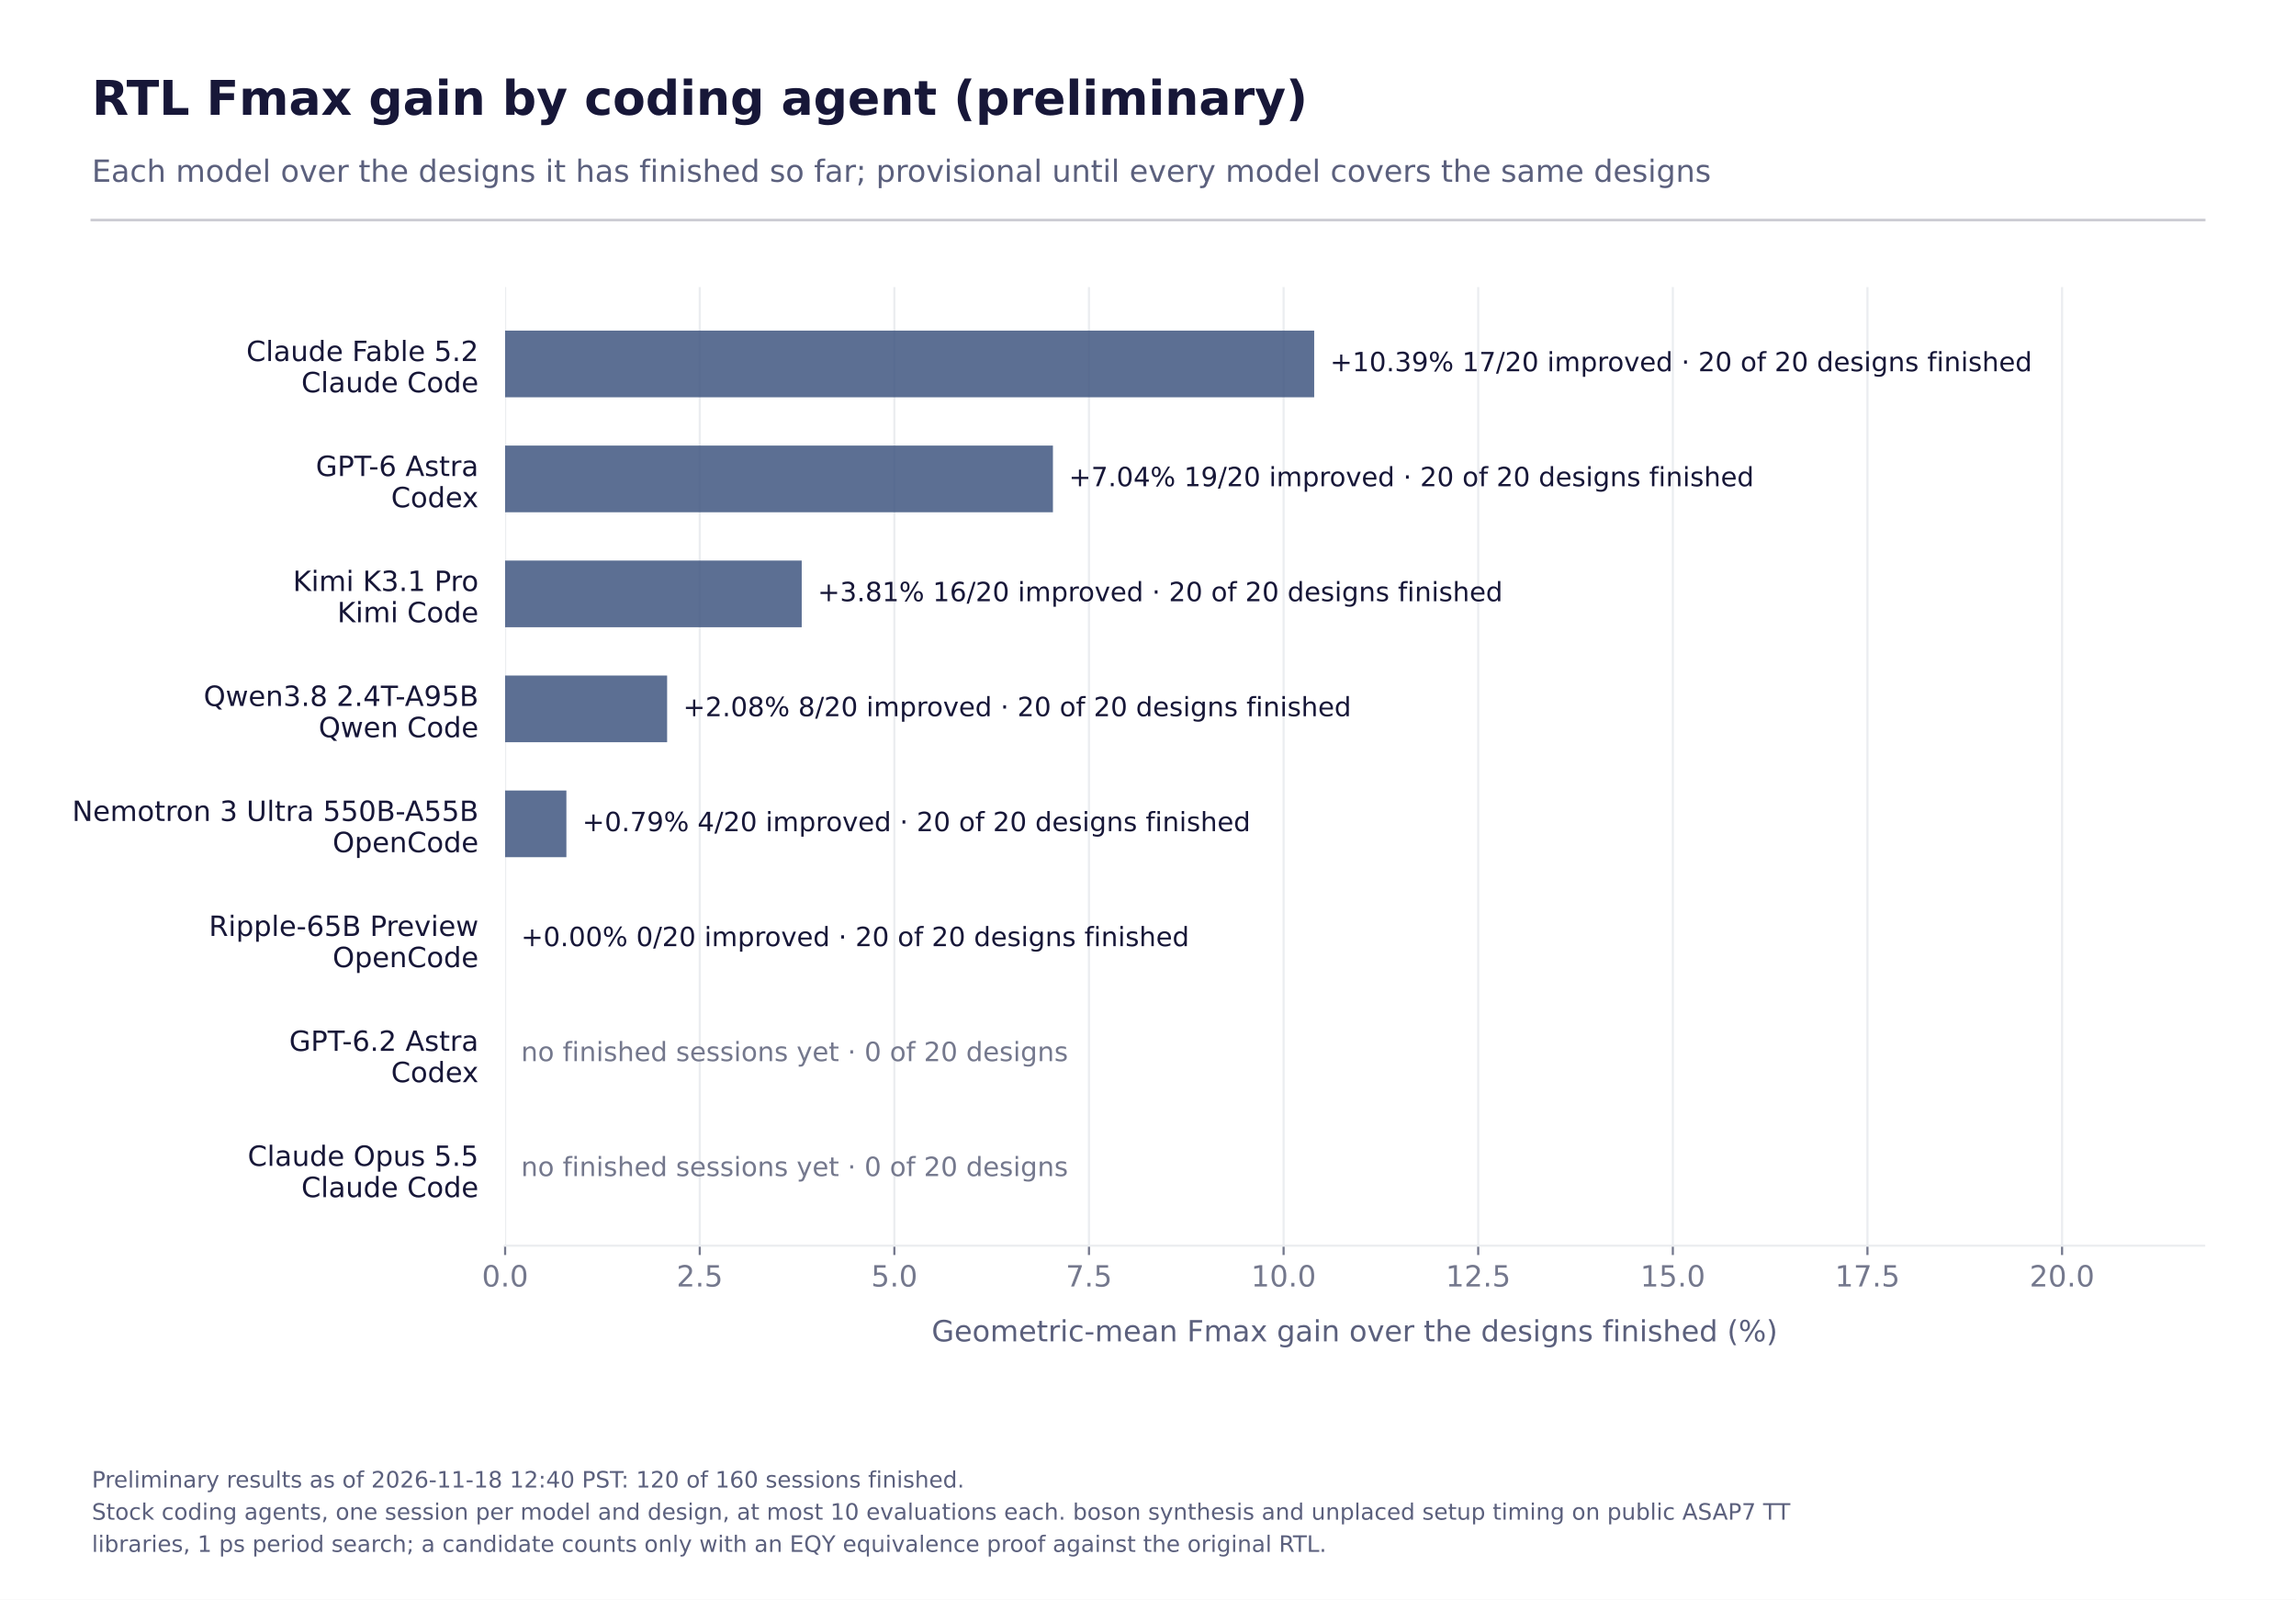
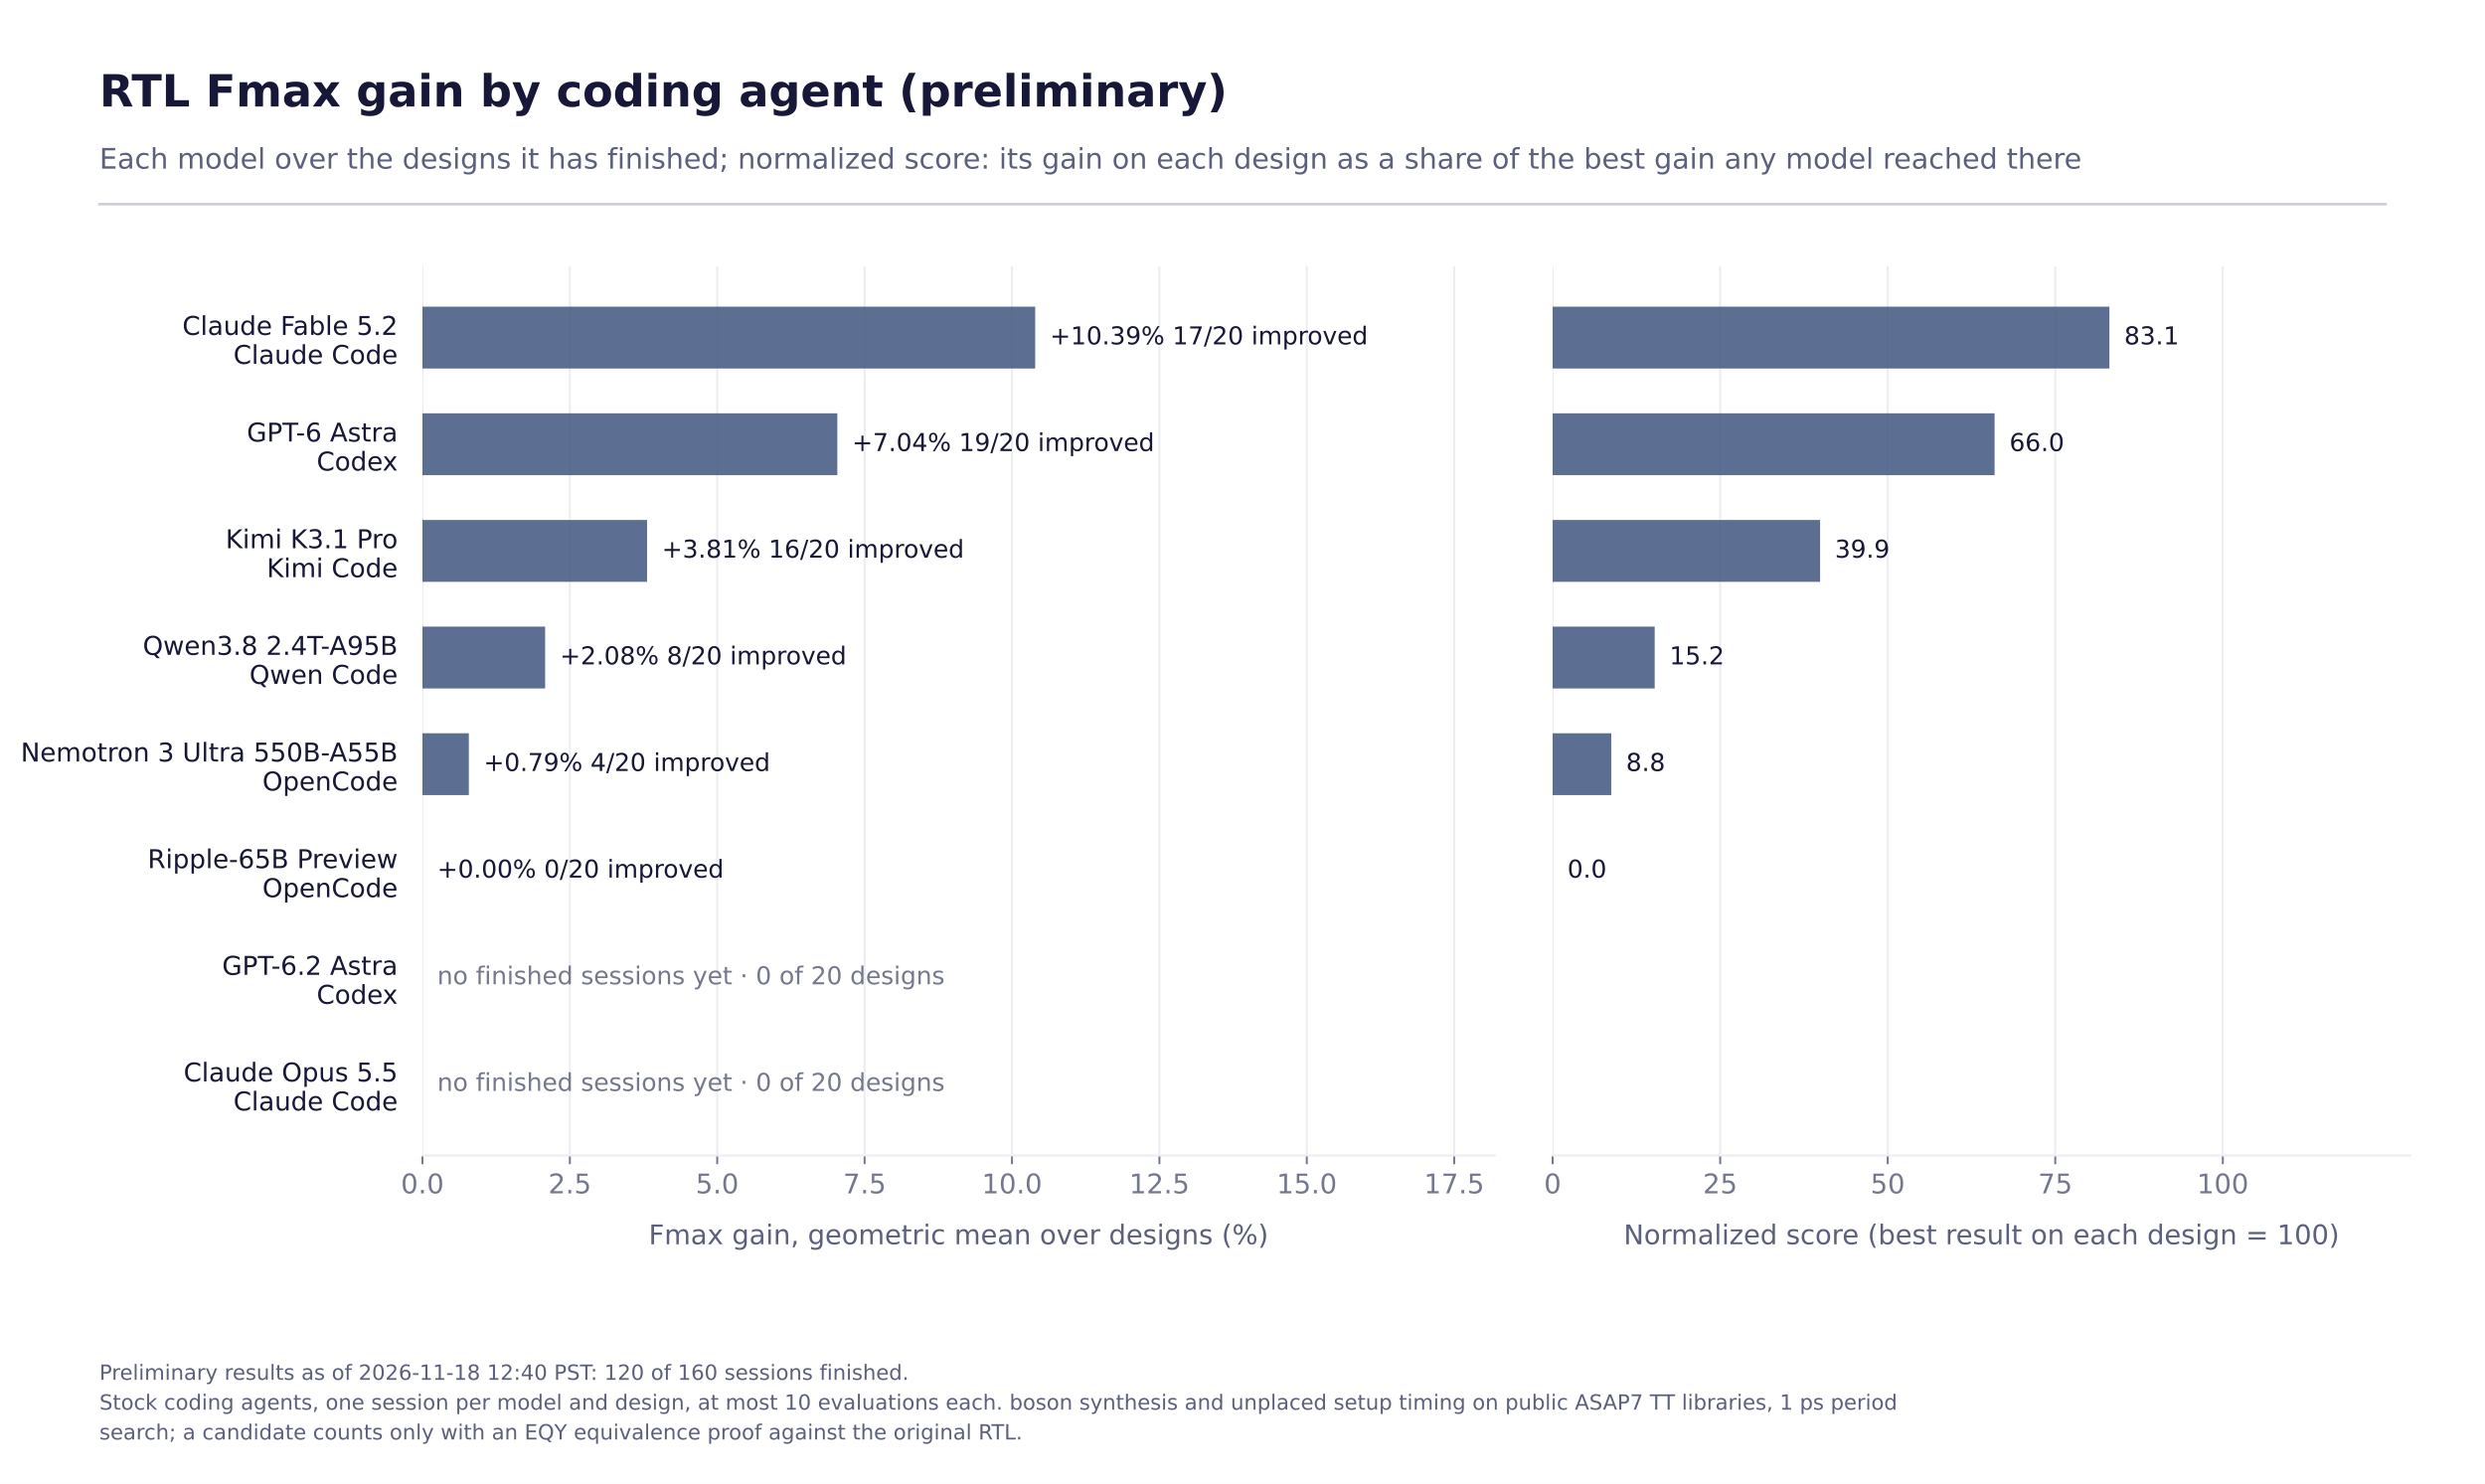
- <svg xmlns="http://www.w3.org/2000/svg" xmlns:xlink="http://www.w3.org/1999/xlink" width="864pt" height="601.92pt" viewBox="0 0 864 601.92" version="1.1">
+ <svg xmlns="http://www.w3.org/2000/svg" xmlns:xlink="http://www.w3.org/1999/xlink" width="1008pt" height="601.92pt" viewBox="0 0 1008 601.92" version="1.1">
  <defs>
    <style type="text/css">*{stroke-linejoin: round; stroke-linecap: butt}</style>
  </defs>
  <g id="figure_1">
    <g id="patch_1">
-       <path d="M 0 601.92  L 864 601.92  L 864 0  L 0 0  z " style="fill: #ffffff" />
+       <path d="M 0 601.92  L 1008 601.92  L 1008 0  L 0 0  z " style="fill: #ffffff" />
    </g>
    <g id="axes_1">
      <g id="patch_2">
-         <path d="M 190.08 468.72  L 829.44 468.72  L 829.44 108  L 190.08 108  z " style="fill: #ffffff" />
+         <path d="M 171.36 468.72  L 606.311 468.72  L 606.311 108  L 171.36 108  z " style="fill: #ffffff" />
      </g>
      <g id="matplotlib.axis_1">
        <g id="xtick_1">
          <g id="line2d_1">
-             <path d="M 190.08 468.72  L 190.08 108  " clip-path="url(#pa2d9f63ced)" style="fill: none; stroke: #ebedf0; stroke-width: 0.8; stroke-linecap: square" />
+             <path d="M 171.36 468.72  L 171.36 108  " clip-path="url(#pba1dd83146)" style="fill: none; stroke: #ebedf0; stroke-width: 0.8; stroke-linecap: square" />
          </g>
          <g id="line2d_2">
            <defs>
              <path id="m93d353a957" d="M 0 0  L 0 3.5  " style="stroke: #74788d; stroke-width: 0.8" />
            </defs>
            <g>
-               <use xlink:href="#m93d353a957" x="190.08" y="468.72" style="fill: #74788d; stroke: #74788d; stroke-width: 0.8" />
+               <use xlink:href="#m93d353a957" x="171.36" y="468.72" style="fill: #74788d; stroke: #74788d; stroke-width: 0.8" />
            </g>
          </g>
          <g id="text_1">
-             <text style="fill: #74788d; font: 11px 'DejaVu Sans'; text-anchor: middle" x="190.08" y="484.078" transform="rotate(-0 190.08 484.0783)">0.0</text>
+             <text style="fill: #74788d; font: 11px 'DejaVu Sans'; text-anchor: middle" x="171.36" y="484.078" transform="rotate(-0 171.36 484.0783)">0.0</text>
          </g>
        </g>
        <g id="xtick_2">
          <g id="line2d_3">
-             <path d="M 263.316 468.72  L 263.316 108  " clip-path="url(#pa2d9f63ced)" style="fill: none; stroke: #ebedf0; stroke-width: 0.8; stroke-linecap: square" />
+             <path d="M 231.146 468.72  L 231.146 108  " clip-path="url(#pba1dd83146)" style="fill: none; stroke: #ebedf0; stroke-width: 0.8; stroke-linecap: square" />
          </g>
          <g id="line2d_4">
            <g>
-               <use xlink:href="#m93d353a957" x="263.316" y="468.72" style="fill: #74788d; stroke: #74788d; stroke-width: 0.8" />
+               <use xlink:href="#m93d353a957" x="231.146" y="468.72" style="fill: #74788d; stroke: #74788d; stroke-width: 0.8" />
            </g>
          </g>
          <g id="text_2">
-             <text style="fill: #74788d; font: 11px 'DejaVu Sans'; text-anchor: middle" x="263.316" y="484.078" transform="rotate(-0 263.3161 484.0783)">2.5</text>
+             <text style="fill: #74788d; font: 11px 'DejaVu Sans'; text-anchor: middle" x="231.146" y="484.078" transform="rotate(-0 231.1463 484.0783)">2.5</text>
          </g>
        </g>
        <g id="xtick_3">
          <g id="line2d_5">
-             <path d="M 336.552 468.72  L 336.552 108  " clip-path="url(#pa2d9f63ced)" style="fill: none; stroke: #ebedf0; stroke-width: 0.8; stroke-linecap: square" />
+             <path d="M 290.933 468.72  L 290.933 108  " clip-path="url(#pba1dd83146)" style="fill: none; stroke: #ebedf0; stroke-width: 0.8; stroke-linecap: square" />
          </g>
          <g id="line2d_6">
            <g>
-               <use xlink:href="#m93d353a957" x="336.552" y="468.72" style="fill: #74788d; stroke: #74788d; stroke-width: 0.8" />
+               <use xlink:href="#m93d353a957" x="290.933" y="468.72" style="fill: #74788d; stroke: #74788d; stroke-width: 0.8" />
            </g>
          </g>
          <g id="text_3">
-             <text style="fill: #74788d; font: 11px 'DejaVu Sans'; text-anchor: middle" x="336.552" y="484.078" transform="rotate(-0 336.5522 484.0783)">5.0</text>
+             <text style="fill: #74788d; font: 11px 'DejaVu Sans'; text-anchor: middle" x="290.933" y="484.078" transform="rotate(-0 290.9326 484.0783)">5.0</text>
          </g>
        </g>
        <g id="xtick_4">
          <g id="line2d_7">
-             <path d="M 409.788 468.72  L 409.788 108  " clip-path="url(#pa2d9f63ced)" style="fill: none; stroke: #ebedf0; stroke-width: 0.8; stroke-linecap: square" />
+             <path d="M 350.719 468.72  L 350.719 108  " clip-path="url(#pba1dd83146)" style="fill: none; stroke: #ebedf0; stroke-width: 0.8; stroke-linecap: square" />
          </g>
          <g id="line2d_8">
            <g>
-               <use xlink:href="#m93d353a957" x="409.788" y="468.72" style="fill: #74788d; stroke: #74788d; stroke-width: 0.8" />
+               <use xlink:href="#m93d353a957" x="350.719" y="468.72" style="fill: #74788d; stroke: #74788d; stroke-width: 0.8" />
            </g>
          </g>
          <g id="text_4">
-             <text style="fill: #74788d; font: 11px 'DejaVu Sans'; text-anchor: middle" x="409.788" y="484.078" transform="rotate(-0 409.7883 484.0783)">7.5</text>
+             <text style="fill: #74788d; font: 11px 'DejaVu Sans'; text-anchor: middle" x="350.719" y="484.078" transform="rotate(-0 350.719 484.0783)">7.5</text>
          </g>
        </g>
        <g id="xtick_5">
          <g id="line2d_9">
-             <path d="M 483.024 468.72  L 483.024 108  " clip-path="url(#pa2d9f63ced)" style="fill: none; stroke: #ebedf0; stroke-width: 0.8; stroke-linecap: square" />
+             <path d="M 410.505 468.72  L 410.505 108  " clip-path="url(#pba1dd83146)" style="fill: none; stroke: #ebedf0; stroke-width: 0.8; stroke-linecap: square" />
          </g>
          <g id="line2d_10">
            <g>
-               <use xlink:href="#m93d353a957" x="483.024" y="468.72" style="fill: #74788d; stroke: #74788d; stroke-width: 0.8" />
+               <use xlink:href="#m93d353a957" x="410.505" y="468.72" style="fill: #74788d; stroke: #74788d; stroke-width: 0.8" />
            </g>
          </g>
          <g id="text_5">
-             <text style="fill: #74788d; font: 11px 'DejaVu Sans'; text-anchor: middle" x="483.024" y="484.078" transform="rotate(-0 483.0244 484.0783)">10.0</text>
+             <text style="fill: #74788d; font: 11px 'DejaVu Sans'; text-anchor: middle" x="410.505" y="484.078" transform="rotate(-0 410.5053 484.0783)">10.0</text>
          </g>
        </g>
        <g id="xtick_6">
          <g id="line2d_11">
-             <path d="M 556.261 468.72  L 556.261 108  " clip-path="url(#pa2d9f63ced)" style="fill: none; stroke: #ebedf0; stroke-width: 0.8; stroke-linecap: square" />
+             <path d="M 470.292 468.72  L 470.292 108  " clip-path="url(#pba1dd83146)" style="fill: none; stroke: #ebedf0; stroke-width: 0.8; stroke-linecap: square" />
          </g>
          <g id="line2d_12">
            <g>
-               <use xlink:href="#m93d353a957" x="556.261" y="468.72" style="fill: #74788d; stroke: #74788d; stroke-width: 0.8" />
+               <use xlink:href="#m93d353a957" x="470.292" y="468.72" style="fill: #74788d; stroke: #74788d; stroke-width: 0.8" />
            </g>
          </g>
          <g id="text_6">
-             <text style="fill: #74788d; font: 11px 'DejaVu Sans'; text-anchor: middle" x="556.261" y="484.078" transform="rotate(-0 556.2605 484.0783)">12.5</text>
+             <text style="fill: #74788d; font: 11px 'DejaVu Sans'; text-anchor: middle" x="470.292" y="484.078" transform="rotate(-0 470.2916 484.0783)">12.5</text>
          </g>
        </g>
        <g id="xtick_7">
          <g id="line2d_13">
-             <path d="M 629.497 468.72  L 629.497 108  " clip-path="url(#pa2d9f63ced)" style="fill: none; stroke: #ebedf0; stroke-width: 0.8; stroke-linecap: square" />
+             <path d="M 530.078 468.72  L 530.078 108  " clip-path="url(#pba1dd83146)" style="fill: none; stroke: #ebedf0; stroke-width: 0.8; stroke-linecap: square" />
          </g>
          <g id="line2d_14">
            <g>
-               <use xlink:href="#m93d353a957" x="629.497" y="468.72" style="fill: #74788d; stroke: #74788d; stroke-width: 0.8" />
+               <use xlink:href="#m93d353a957" x="530.078" y="468.72" style="fill: #74788d; stroke: #74788d; stroke-width: 0.8" />
            </g>
          </g>
          <g id="text_7">
-             <text style="fill: #74788d; font: 11px 'DejaVu Sans'; text-anchor: middle" x="629.497" y="484.078" transform="rotate(-0 629.4966 484.0783)">15.0</text>
+             <text style="fill: #74788d; font: 11px 'DejaVu Sans'; text-anchor: middle" x="530.078" y="484.078" transform="rotate(-0 530.0779 484.0783)">15.0</text>
          </g>
        </g>
        <g id="xtick_8">
          <g id="line2d_15">
-             <path d="M 702.733 468.72  L 702.733 108  " clip-path="url(#pa2d9f63ced)" style="fill: none; stroke: #ebedf0; stroke-width: 0.8; stroke-linecap: square" />
+             <path d="M 589.864 468.72  L 589.864 108  " clip-path="url(#pba1dd83146)" style="fill: none; stroke: #ebedf0; stroke-width: 0.8; stroke-linecap: square" />
          </g>
          <g id="line2d_16">
            <g>
-               <use xlink:href="#m93d353a957" x="702.733" y="468.72" style="fill: #74788d; stroke: #74788d; stroke-width: 0.8" />
+               <use xlink:href="#m93d353a957" x="589.864" y="468.72" style="fill: #74788d; stroke: #74788d; stroke-width: 0.8" />
            </g>
          </g>
          <g id="text_8">
-             <text style="fill: #74788d; font: 11px 'DejaVu Sans'; text-anchor: middle" x="702.733" y="484.078" transform="rotate(-0 702.7327 484.0783)">17.5</text>
-           </g>
-         </g>
-         <g id="xtick_9">
-           <g id="line2d_17">
-             <path d="M 775.969 468.72  L 775.969 108  " clip-path="url(#pa2d9f63ced)" style="fill: none; stroke: #ebedf0; stroke-width: 0.8; stroke-linecap: square" />
-           </g>
-           <g id="line2d_18">
-             <g>
-               <use xlink:href="#m93d353a957" x="775.969" y="468.72" style="fill: #74788d; stroke: #74788d; stroke-width: 0.8" />
-             </g>
-           </g>
-           <g id="text_9">
-             <text style="fill: #74788d; font: 11px 'DejaVu Sans'; text-anchor: middle" x="775.969" y="484.078" transform="rotate(-0 775.9689 484.0783)">20.0</text>
-           </g>
-         </g>
-         <g id="text_10">
-           <text style="fill: #5b607d; font: 11px 'DejaVu Sans'; text-anchor: middle" x="509.76" y="504.724" transform="rotate(-0 509.76 504.7242)">Geometric-mean Fmax gain over the designs finished (%)</text>
+             <text style="fill: #74788d; font: 11px 'DejaVu Sans'; text-anchor: middle" x="589.864" y="484.078" transform="rotate(-0 589.8642 484.0783)">17.5</text>
+           </g>
+         </g>
+         <g id="text_9">
+           <text style="fill: #5b607d; font: 11px 'DejaVu Sans'; text-anchor: middle" x="388.836" y="504.724" transform="rotate(-0 388.8357 504.7242)">Fmax gain, geometric mean over designs (%)</text>
        </g>
      </g>
      <g id="matplotlib.axis_2">
        <g id="ytick_1">
+           <g id="line2d_17" />
+           <g id="text_10">
+             <text style="fill: #171738; font: 10.5px 'DejaVu Sans'" transform="translate(73.96391 135.8506)">Claude Fable 5.2</text>
+             <text style="fill: #171738; font: 10.5px 'DejaVu Sans'" transform="translate(94.67516 147.6083)">Claude Code</text>
+           </g>
+         </g>
+         <g id="ytick_2">
+           <g id="line2d_18" />
+           <g id="text_11">
+             <text style="fill: #171738; font: 10.5px 'DejaVu Sans'" transform="translate(100.1122 179.1127)">GPT-6 Astra</text>
+             <text style="fill: #171738; font: 10.5px 'DejaVu Sans'" transform="translate(128.4458 190.8704)">Codex</text>
+           </g>
+         </g>
+         <g id="ytick_3">
          <g id="line2d_19" />
-           <g id="text_11">
-             <text style="fill: #171738; font: 10.5px 'DejaVu Sans'" transform="translate(92.68391 135.8506)">Claude Fable 5.2</text>
-             <text style="fill: #171738; font: 10.5px 'DejaVu Sans'" transform="translate(113.3952 147.6083)">Claude Code</text>
-           </g>
-         </g>
-         <g id="ytick_2">
+           <g id="text_12">
+             <text style="fill: #171738; font: 10.5px 'DejaVu Sans'" transform="translate(91.50219 222.3749)">Kimi K3.1 Pro</text>
+             <text style="fill: #171738; font: 10.5px 'DejaVu Sans'" transform="translate(108.1923 234.1326)">Kimi Code</text>
+           </g>
+         </g>
+         <g id="ytick_4">
          <g id="line2d_20" />
-           <g id="text_12">
-             <text style="fill: #171738; font: 10.5px 'DejaVu Sans'" transform="translate(118.8322 179.1127)">GPT-6 Astra</text>
-             <text style="fill: #171738; font: 10.5px 'DejaVu Sans'" transform="translate(147.1658 190.8704)">Codex</text>
-           </g>
-         </g>
-         <g id="ytick_3">
+           <g id="text_13">
+             <text style="fill: #171738; font: 10.5px 'DejaVu Sans'" transform="translate(57.90383 265.6371)">Qwen3.8 2.4T-A95B</text>
+             <text style="fill: #171738; font: 10.5px 'DejaVu Sans'" transform="translate(101.172 277.3948)">Qwen Code</text>
+           </g>
+         </g>
+         <g id="ytick_5">
          <g id="line2d_21" />
-           <g id="text_13">
-             <text style="fill: #171738; font: 10.5px 'DejaVu Sans'" transform="translate(110.2222 222.3749)">Kimi K3.1 Pro</text>
-             <text style="fill: #171738; font: 10.5px 'DejaVu Sans'" transform="translate(126.9123 234.1326)">Kimi Code</text>
-           </g>
-         </g>
-         <g id="ytick_4">
+           <g id="text_14">
+             <text style="fill: #171738; font: 10.5px 'DejaVu Sans'" transform="translate(8.409453 308.8993)">Nemotron 3 Ultra 550B-A55B</text>
+             <text style="fill: #171738; font: 10.5px 'DejaVu Sans'" transform="translate(106.4302 320.657)">OpenCode</text>
+           </g>
+         </g>
+         <g id="ytick_6">
          <g id="line2d_22" />
-           <g id="text_14">
-             <text style="fill: #171738; font: 10.5px 'DejaVu Sans'" transform="translate(76.62383 265.6371)">Qwen3.8 2.4T-A95B</text>
-             <text style="fill: #171738; font: 10.5px 'DejaVu Sans'" transform="translate(119.892 277.3948)">Qwen Code</text>
-           </g>
-         </g>
-         <g id="ytick_5">
+           <g id="text_15">
+             <text style="fill: #171738; font: 10.5px 'DejaVu Sans'" transform="translate(59.87914 352.1614)">Ripple-65B Preview</text>
+             <text style="fill: #171738; font: 10.5px 'DejaVu Sans'" transform="translate(106.4302 363.9191)">OpenCode</text>
+           </g>
+         </g>
+         <g id="ytick_7">
          <g id="line2d_23" />
-           <g id="text_15">
-             <text style="fill: #171738; font: 10.5px 'DejaVu Sans'" transform="translate(27.12945 308.8993)">Nemotron 3 Ultra 550B-A55B</text>
-             <text style="fill: #171738; font: 10.5px 'DejaVu Sans'" transform="translate(125.1502 320.657)">OpenCode</text>
-           </g>
-         </g>
-         <g id="ytick_6">
+           <g id="text_16">
+             <text style="fill: #171738; font: 10.5px 'DejaVu Sans'" transform="translate(90.09453 395.4236)">GPT-6.2 Astra</text>
+             <text style="fill: #171738; font: 10.5px 'DejaVu Sans'" transform="translate(128.4458 407.1813)">Codex</text>
+           </g>
+         </g>
+         <g id="ytick_8">
          <g id="line2d_24" />
-           <g id="text_16">
-             <text style="fill: #171738; font: 10.5px 'DejaVu Sans'" transform="translate(78.59914 352.1614)">Ripple-65B Preview</text>
-             <text style="fill: #171738; font: 10.5px 'DejaVu Sans'" transform="translate(125.1502 363.9191)">OpenCode</text>
-           </g>
-         </g>
-         <g id="ytick_7">
-           <g id="line2d_25" />
          <g id="text_17">
-             <text style="fill: #171738; font: 10.5px 'DejaVu Sans'" transform="translate(108.8145 395.4236)">GPT-6.2 Astra</text>
-             <text style="fill: #171738; font: 10.5px 'DejaVu Sans'" transform="translate(147.1658 407.1813)">Codex</text>
-           </g>
-         </g>
-         <g id="ytick_8">
-           <g id="line2d_26" />
-           <g id="text_18">
-             <text style="fill: #171738; font: 10.5px 'DejaVu Sans'" transform="translate(93.18758 438.6858)">Claude Opus 5.5</text>
-             <text style="fill: #171738; font: 10.5px 'DejaVu Sans'" transform="translate(113.3952 450.4435)">Claude Code</text>
+             <text style="fill: #171738; font: 10.5px 'DejaVu Sans'" transform="translate(74.46758 438.6858)">Claude Opus 5.5</text>
+             <text style="fill: #171738; font: 10.5px 'DejaVu Sans'" transform="translate(94.67516 450.4435)">Claude Code</text>
          </g>
        </g>
      </g>
      <g id="patch_3">
-         <path d="M 190.08 124.396  L 494.537 124.396  L 494.537 149.488  L 190.08 149.488  z " clip-path="url(#pa2d9f63ced)" style="fill: #3f5680; opacity: 0.85" />
+         <path d="M 171.36 124.396  L 419.904 124.396  L 419.904 149.488  L 171.36 149.488  z " clip-path="url(#pba1dd83146)" style="fill: #3f5680; opacity: 0.85" />
      </g>
      <g id="patch_4">
-         <path d="M 190.08 167.659  L 396.225 167.659  L 396.225 192.751  L 190.08 192.751  z " clip-path="url(#pa2d9f63ced)" style="fill: #3f5680; opacity: 0.85" />
+         <path d="M 171.36 167.659  L 339.647 167.659  L 339.647 192.751  L 171.36 192.751  z " clip-path="url(#pba1dd83146)" style="fill: #3f5680; opacity: 0.85" />
      </g>
      <g id="patch_5">
-         <path d="M 190.08 210.921  L 301.692 210.921  L 301.692 236.013  L 190.08 236.013  z " clip-path="url(#pa2d9f63ced)" style="fill: #3f5680; opacity: 0.85" />
+         <path d="M 171.36 210.921  L 262.474 210.921  L 262.474 236.013  L 171.36 236.013  z " clip-path="url(#pba1dd83146)" style="fill: #3f5680; opacity: 0.85" />
      </g>
      <g id="patch_6">
-         <path d="M 190.08 254.183  L 251.042 254.183  L 251.042 279.275  L 190.08 279.275  z " clip-path="url(#pa2d9f63ced)" style="fill: #3f5680; opacity: 0.85" />
+         <path d="M 171.36 254.183  L 221.126 254.183  L 221.126 279.275  L 171.36 279.275  z " clip-path="url(#pba1dd83146)" style="fill: #3f5680; opacity: 0.85" />
      </g>
      <g id="patch_7">
-         <path d="M 190.08 297.445  L 213.135 297.445  L 213.135 322.537  L 190.08 322.537  z " clip-path="url(#pa2d9f63ced)" style="fill: #3f5680; opacity: 0.85" />
+         <path d="M 171.36 297.445  L 190.181 297.445  L 190.181 322.537  L 171.36 322.537  z " clip-path="url(#pba1dd83146)" style="fill: #3f5680; opacity: 0.85" />
      </g>
      <g id="patch_8">
-         <path d="M 190.08 340.707  L 190.08 340.707  L 190.08 365.799  L 190.08 365.799  z " clip-path="url(#pa2d9f63ced)" style="fill: #3f5680; opacity: 0.85" />
+         <path d="M 171.36 340.707  L 171.36 340.707  L 171.36 365.799  L 171.36 365.799  z " clip-path="url(#pba1dd83146)" style="fill: #3f5680; opacity: 0.85" />
      </g>
      <g id="patch_9">
-         <path d="M 190.08 383.969  L 190.08 383.969  L 190.08 409.061  L 190.08 409.061  z " clip-path="url(#pa2d9f63ced)" style="fill: #3f5680; opacity: 0.85" />
+         <path d="M 171.36 383.969  L 171.36 383.969  L 171.36 409.061  L 171.36 409.061  z " clip-path="url(#pba1dd83146)" style="fill: #3f5680; opacity: 0.85" />
      </g>
      <g id="patch_10">
-         <path d="M 190.08 427.232  L 190.08 427.232  L 190.08 452.324  L 190.08 452.324  z " clip-path="url(#pa2d9f63ced)" style="fill: #3f5680; opacity: 0.85" />
+         <path d="M 171.36 427.232  L 171.36 427.232  L 171.36 452.324  L 171.36 452.324  z " clip-path="url(#pba1dd83146)" style="fill: #3f5680; opacity: 0.85" />
      </g>
      <g id="patch_11">
-         <path d="M 190.08 468.72  L 829.44 468.72  " style="fill: none; stroke: #ebedf0; stroke-width: 0.8; stroke-linejoin: miter; stroke-linecap: square" />
+         <path d="M 171.36 468.72  L 606.311 468.72  " style="fill: none; stroke: #ebedf0; stroke-width: 0.8; stroke-linejoin: miter; stroke-linecap: square" />
+       </g>
+       <g id="text_18">
+         <text style="fill: #171738; font: 10px 'DejaVu Sans'; text-anchor: start" x="425.904" y="139.702" transform="rotate(-0 425.9037 139.7018)">+10.39%   17/20 improved</text>
      </g>
      <g id="text_19">
-         <text style="fill: #171738; font: 10px 'DejaVu Sans'; text-anchor: start" x="500.537" y="139.702" transform="rotate(-0 500.5371 139.7018)">+10.39%   17/20 improved · 20 of 20 designs finished</text>
+         <text style="fill: #171738; font: 10px 'DejaVu Sans'; text-anchor: start" x="345.647" y="182.964" transform="rotate(-0 345.6465 182.9639)">+7.04%   19/20 improved</text>
      </g>
      <g id="text_20">
-         <text style="fill: #171738; font: 10px 'DejaVu Sans'; text-anchor: start" x="402.225" y="182.964" transform="rotate(-0 402.225 182.9639)">+7.04%   19/20 improved · 20 of 20 designs finished</text>
+         <text style="fill: #171738; font: 10px 'DejaVu Sans'; text-anchor: start" x="268.474" y="226.226" transform="rotate(-0 268.4744 226.2261)">+3.81%   16/20 improved</text>
      </g>
      <g id="text_21">
-         <text style="fill: #171738; font: 10px 'DejaVu Sans'; text-anchor: start" x="307.692" y="226.226" transform="rotate(-0 307.6918 226.2261)">+3.81%   16/20 improved · 20 of 20 designs finished</text>
+         <text style="fill: #171738; font: 10px 'DejaVu Sans'; text-anchor: start" x="227.126" y="269.488" transform="rotate(-0 227.1261 269.4883)">+2.08%   8/20 improved</text>
      </g>
      <g id="text_22">
-         <text style="fill: #171738; font: 10px 'DejaVu Sans'; text-anchor: start" x="257.042" y="269.488" transform="rotate(-0 257.0417 269.4883)">+2.08%   8/20 improved · 20 of 20 designs finished</text>
+         <text style="fill: #171738; font: 10px 'DejaVu Sans'; text-anchor: start" x="196.181" y="312.75" transform="rotate(-0 196.1807 312.7505)">+0.79%   4/20 improved</text>
      </g>
      <g id="text_23">
-         <text style="fill: #171738; font: 10px 'DejaVu Sans'; text-anchor: start" x="219.135" y="312.75" transform="rotate(-0 219.1347 312.7505)">+0.79%   4/20 improved · 20 of 20 designs finished</text>
+         <text style="fill: #171738; font: 10px 'DejaVu Sans'; text-anchor: start" x="177.36" y="356.013" transform="rotate(-0 177.36 356.0126)">+0.00%   0/20 improved</text>
      </g>
      <g id="text_24">
-         <text style="fill: #171738; font: 10px 'DejaVu Sans'; text-anchor: start" x="196.08" y="356.013" transform="rotate(-0 196.08 356.0126)">+0.00%   0/20 improved · 20 of 20 designs finished</text>
+         <text style="fill: #74788d; font: 10px 'DejaVu Sans'; text-anchor: start" x="177.36" y="399.275" transform="rotate(-0 177.36 399.2748)">no finished sessions yet · 0 of 20 designs</text>
      </g>
      <g id="text_25">
-         <text style="fill: #74788d; font: 10px 'DejaVu Sans'; text-anchor: start" x="196.08" y="399.275" transform="rotate(-0 196.08 399.2748)">no finished sessions yet · 0 of 20 designs</text>
-       </g>
-       <g id="text_26">
-         <text style="fill: #74788d; font: 10px 'DejaVu Sans'; text-anchor: start" x="196.08" y="442.537" transform="rotate(-0 196.08 442.537)">no finished sessions yet · 0 of 20 designs</text>
-       </g>
-     </g>
-     <g id="line2d_27">
-       <path d="M 34.56 82.8  L 829.44 82.8  " style="fill: none; stroke: #171738; stroke-opacity: 0.22; stroke-linecap: square" />
-     </g>
-     <g id="text_27">
-       <text style="fill: #171738; font: 700 18px 'DejaVu Sans'; text-anchor: start" x="34.56" y="43.2" transform="rotate(-0 34.56 43.2)">RTL Fmax gain by coding agent (preliminary)</text>
-     </g>
-     <g id="text_28">
-       <text style="fill: #5b607d; font: 11.5px 'DejaVu Sans'; text-anchor: start" x="34.56" y="68.4" transform="rotate(-0 34.56 68.4)">Each model over the designs it has finished so far; provisional until every model covers the same designs</text>
-     </g>
-     <g id="text_29">
-       <text style="fill: #5b607d; font: 8.5px 'DejaVu Sans'" transform="translate(34.56 559.7168)">Preliminary results as of 2026-11-18 12:40 PST: 120 of 160 sessions finished.</text>
-       <text style="fill: #5b607d; font: 8.5px 'DejaVu Sans'" transform="translate(34.56 571.8184)">Stock coding agents, one session per model and design, at most 10 evaluations each. boson synthesis and unplaced setup timing on public ASAP7 TT</text>
-       <text style="fill: #5b607d; font: 8.5px 'DejaVu Sans'" transform="translate(34.56 583.92)">libraries, 1 ps period search; a candidate counts only with an EQY equivalence proof against the original RTL.</text>
+         <text style="fill: #74788d; font: 10px 'DejaVu Sans'; text-anchor: start" x="177.36" y="442.537" transform="rotate(-0 177.36 442.537)">no finished sessions yet · 0 of 20 designs</text>
+       </g>
+     </g>
+     <g id="axes_2">
+       <g id="patch_12">
+         <path d="M 629.799 468.72  L 977.76 468.72  L 977.76 108  L 629.799 108  z " style="fill: #ffffff" />
+       </g>
+       <g id="matplotlib.axis_3">
+         <g id="xtick_9">
+           <g id="line2d_25">
+             <path d="M 629.799 468.72  L 629.799 108  " clip-path="url(#p0ac3e5d269)" style="fill: none; stroke: #ebedf0; stroke-width: 0.8; stroke-linecap: square" />
+           </g>
+           <g id="line2d_26">
+             <g>
+               <use xlink:href="#m93d353a957" x="629.799" y="468.72" style="fill: #74788d; stroke: #74788d; stroke-width: 0.8" />
+             </g>
+           </g>
+           <g id="text_26">
+             <text style="fill: #74788d; font: 11px 'DejaVu Sans'; text-anchor: middle" x="629.799" y="484.078" transform="rotate(-0 629.7988 484.0783)">0</text>
+           </g>
+         </g>
+         <g id="xtick_10">
+           <g id="line2d_27">
+             <path d="M 697.76 468.72  L 697.76 108  " clip-path="url(#p0ac3e5d269)" style="fill: none; stroke: #ebedf0; stroke-width: 0.8; stroke-linecap: square" />
+           </g>
+           <g id="line2d_28">
+             <g>
+               <use xlink:href="#m93d353a957" x="697.76" y="468.72" style="fill: #74788d; stroke: #74788d; stroke-width: 0.8" />
+             </g>
+           </g>
+           <g id="text_27">
+             <text style="fill: #74788d; font: 11px 'DejaVu Sans'; text-anchor: middle" x="697.76" y="484.078" transform="rotate(-0 697.76 484.0783)">25</text>
+           </g>
+         </g>
+         <g id="xtick_11">
+           <g id="line2d_29">
+             <path d="M 765.721 468.72  L 765.721 108  " clip-path="url(#p0ac3e5d269)" style="fill: none; stroke: #ebedf0; stroke-width: 0.8; stroke-linecap: square" />
+           </g>
+           <g id="line2d_30">
+             <g>
+               <use xlink:href="#m93d353a957" x="765.721" y="468.72" style="fill: #74788d; stroke: #74788d; stroke-width: 0.8" />
+             </g>
+           </g>
+           <g id="text_28">
+             <text style="fill: #74788d; font: 11px 'DejaVu Sans'; text-anchor: middle" x="765.721" y="484.078" transform="rotate(-0 765.7212 484.0783)">50</text>
+           </g>
+         </g>
+         <g id="xtick_12">
+           <g id="line2d_31">
+             <path d="M 833.682 468.72  L 833.682 108  " clip-path="url(#p0ac3e5d269)" style="fill: none; stroke: #ebedf0; stroke-width: 0.8; stroke-linecap: square" />
+           </g>
+           <g id="line2d_32">
+             <g>
+               <use xlink:href="#m93d353a957" x="833.682" y="468.72" style="fill: #74788d; stroke: #74788d; stroke-width: 0.8" />
+             </g>
+           </g>
+           <g id="text_29">
+             <text style="fill: #74788d; font: 11px 'DejaVu Sans'; text-anchor: middle" x="833.682" y="484.078" transform="rotate(-0 833.6823 484.0783)">75</text>
+           </g>
+         </g>
+         <g id="xtick_13">
+           <g id="line2d_33">
+             <path d="M 901.643 468.72  L 901.643 108  " clip-path="url(#p0ac3e5d269)" style="fill: none; stroke: #ebedf0; stroke-width: 0.8; stroke-linecap: square" />
+           </g>
+           <g id="line2d_34">
+             <g>
+               <use xlink:href="#m93d353a957" x="901.643" y="468.72" style="fill: #74788d; stroke: #74788d; stroke-width: 0.8" />
+             </g>
+           </g>
+           <g id="text_30">
+             <text style="fill: #74788d; font: 11px 'DejaVu Sans'; text-anchor: middle" x="901.643" y="484.078" transform="rotate(-0 901.6435 484.0783)">100</text>
+           </g>
+         </g>
+         <g id="text_31">
+           <text style="fill: #5b607d; font: 11px 'DejaVu Sans'; text-anchor: middle" x="803.779" y="504.724" transform="rotate(-0 803.7794 504.7242)">Normalized score (best result on each design = 100)</text>
+         </g>
+       </g>
+       <g id="matplotlib.axis_4">
+         <g id="ytick_9">
+           <g id="line2d_35" />
+         </g>
+         <g id="ytick_10">
+           <g id="line2d_36" />
+         </g>
+         <g id="ytick_11">
+           <g id="line2d_37" />
+         </g>
+         <g id="ytick_12">
+           <g id="line2d_38" />
+         </g>
+         <g id="ytick_13">
+           <g id="line2d_39" />
+         </g>
+         <g id="ytick_14">
+           <g id="line2d_40" />
+         </g>
+         <g id="ytick_15">
+           <g id="line2d_41" />
+         </g>
+         <g id="ytick_16">
+           <g id="line2d_42" />
+         </g>
+       </g>
+       <g id="patch_13">
+         <path d="M 629.799 124.396  L 855.647 124.396  L 855.647 149.488  L 629.799 149.488  z " clip-path="url(#p0ac3e5d269)" style="fill: #3f5680; opacity: 0.85" />
+       </g>
+       <g id="patch_14">
+         <path d="M 629.799 167.659  L 809.08 167.659  L 809.08 192.751  L 629.799 192.751  z " clip-path="url(#p0ac3e5d269)" style="fill: #3f5680; opacity: 0.85" />
+       </g>
+       <g id="patch_15">
+         <path d="M 629.799 210.921  L 738.292 210.921  L 738.292 236.013  L 629.799 236.013  z " clip-path="url(#p0ac3e5d269)" style="fill: #3f5680; opacity: 0.85" />
+       </g>
+       <g id="patch_16">
+         <path d="M 629.799 254.183  L 671.201 254.183  L 671.201 279.275  L 629.799 279.275  z " clip-path="url(#p0ac3e5d269)" style="fill: #3f5680; opacity: 0.85" />
+       </g>
+       <g id="patch_17">
+         <path d="M 629.799 297.445  L 653.585 297.445  L 653.585 322.537  L 629.799 322.537  z " clip-path="url(#p0ac3e5d269)" style="fill: #3f5680; opacity: 0.85" />
+       </g>
+       <g id="patch_18">
+         <path d="M 629.799 340.707  L 629.799 340.707  L 629.799 365.799  L 629.799 365.799  z " clip-path="url(#p0ac3e5d269)" style="fill: #3f5680; opacity: 0.85" />
+       </g>
+       <g id="patch_19">
+         <path d="M 629.799 383.969  L 629.799 383.969  L 629.799 409.061  L 629.799 409.061  z " clip-path="url(#p0ac3e5d269)" style="fill: #3f5680; opacity: 0.85" />
+       </g>
+       <g id="patch_20">
+         <path d="M 629.799 427.232  L 629.799 427.232  L 629.799 452.324  L 629.799 452.324  z " clip-path="url(#p0ac3e5d269)" style="fill: #3f5680; opacity: 0.85" />
+       </g>
+       <g id="patch_21">
+         <path d="M 629.799 468.72  L 977.76 468.72  " style="fill: none; stroke: #ebedf0; stroke-width: 0.8; stroke-linejoin: miter; stroke-linecap: square" />
+       </g>
+       <g id="text_32">
+         <text style="fill: #171738; font: 10px 'DejaVu Sans'; text-anchor: start" x="861.647" y="139.702" transform="rotate(-0 861.6474 139.7018)">83.1</text>
+       </g>
+       <g id="text_33">
+         <text style="fill: #171738; font: 10px 'DejaVu Sans'; text-anchor: start" x="815.08" y="182.964" transform="rotate(-0 815.0804 182.9639)">66.0</text>
+       </g>
+       <g id="text_34">
+         <text style="fill: #171738; font: 10px 'DejaVu Sans'; text-anchor: start" x="744.292" y="226.226" transform="rotate(-0 744.292 226.2261)">39.9</text>
+       </g>
+       <g id="text_35">
+         <text style="fill: #171738; font: 10px 'DejaVu Sans'; text-anchor: start" x="677.201" y="269.488" transform="rotate(-0 677.2008 269.4883)">15.2</text>
+       </g>
+       <g id="text_36">
+         <text style="fill: #171738; font: 10px 'DejaVu Sans'; text-anchor: start" x="659.585" y="312.75" transform="rotate(-0 659.5852 312.7505)">8.8</text>
+       </g>
+       <g id="text_37">
+         <text style="fill: #171738; font: 10px 'DejaVu Sans'; text-anchor: start" x="635.799" y="356.013" transform="rotate(-0 635.7988 356.0126)">0.0</text>
+       </g>
+     </g>
+     <g id="line2d_43">
+       <path d="M 40.32 82.8  L 967.68 82.8  " style="fill: none; stroke: #171738; stroke-opacity: 0.22; stroke-linecap: square" />
+     </g>
+     <g id="text_38">
+       <text style="fill: #171738; font: 700 18px 'DejaVu Sans'; text-anchor: start" x="40.32" y="43.2" transform="rotate(-0 40.32 43.2)">RTL Fmax gain by coding agent (preliminary)</text>
+     </g>
+     <g id="text_39">
+       <text style="fill: #5b607d; font: 11.5px 'DejaVu Sans'; text-anchor: start" x="40.32" y="68.4" transform="rotate(-0 40.32 68.4)">Each model over the designs it has finished; normalized score: its gain on each design as a share of the best gain any model reached there</text>
+     </g>
+     <g id="text_40">
+       <text style="fill: #5b607d; font: 8.5px 'DejaVu Sans'" transform="translate(40.32 559.7168)">Preliminary results as of 2026-11-18 12:40 PST: 120 of 160 sessions finished.</text>
+       <text style="fill: #5b607d; font: 8.5px 'DejaVu Sans'" transform="translate(40.32 571.8184)">Stock coding agents, one session per model and design, at most 10 evaluations each. boson synthesis and unplaced setup timing on public ASAP7 TT libraries, 1 ps period</text>
+       <text style="fill: #5b607d; font: 8.5px 'DejaVu Sans'" transform="translate(40.32 583.92)">search; a candidate counts only with an EQY equivalence proof against the original RTL.</text>
    </g>
  </g>
  <defs>
-     <clipPath id="pa2d9f63ced">
-       <rect x="190.08" y="108" width="639.36" height="360.72" />
+     <clipPath id="pba1dd83146">
+       <rect x="171.36" y="108" width="434.951" height="360.72" />
+     </clipPath>
+     <clipPath id="p0ac3e5d269">
+       <rect x="629.799" y="108" width="347.961" height="360.72" />
    </clipPath>
  </defs>
</svg>
